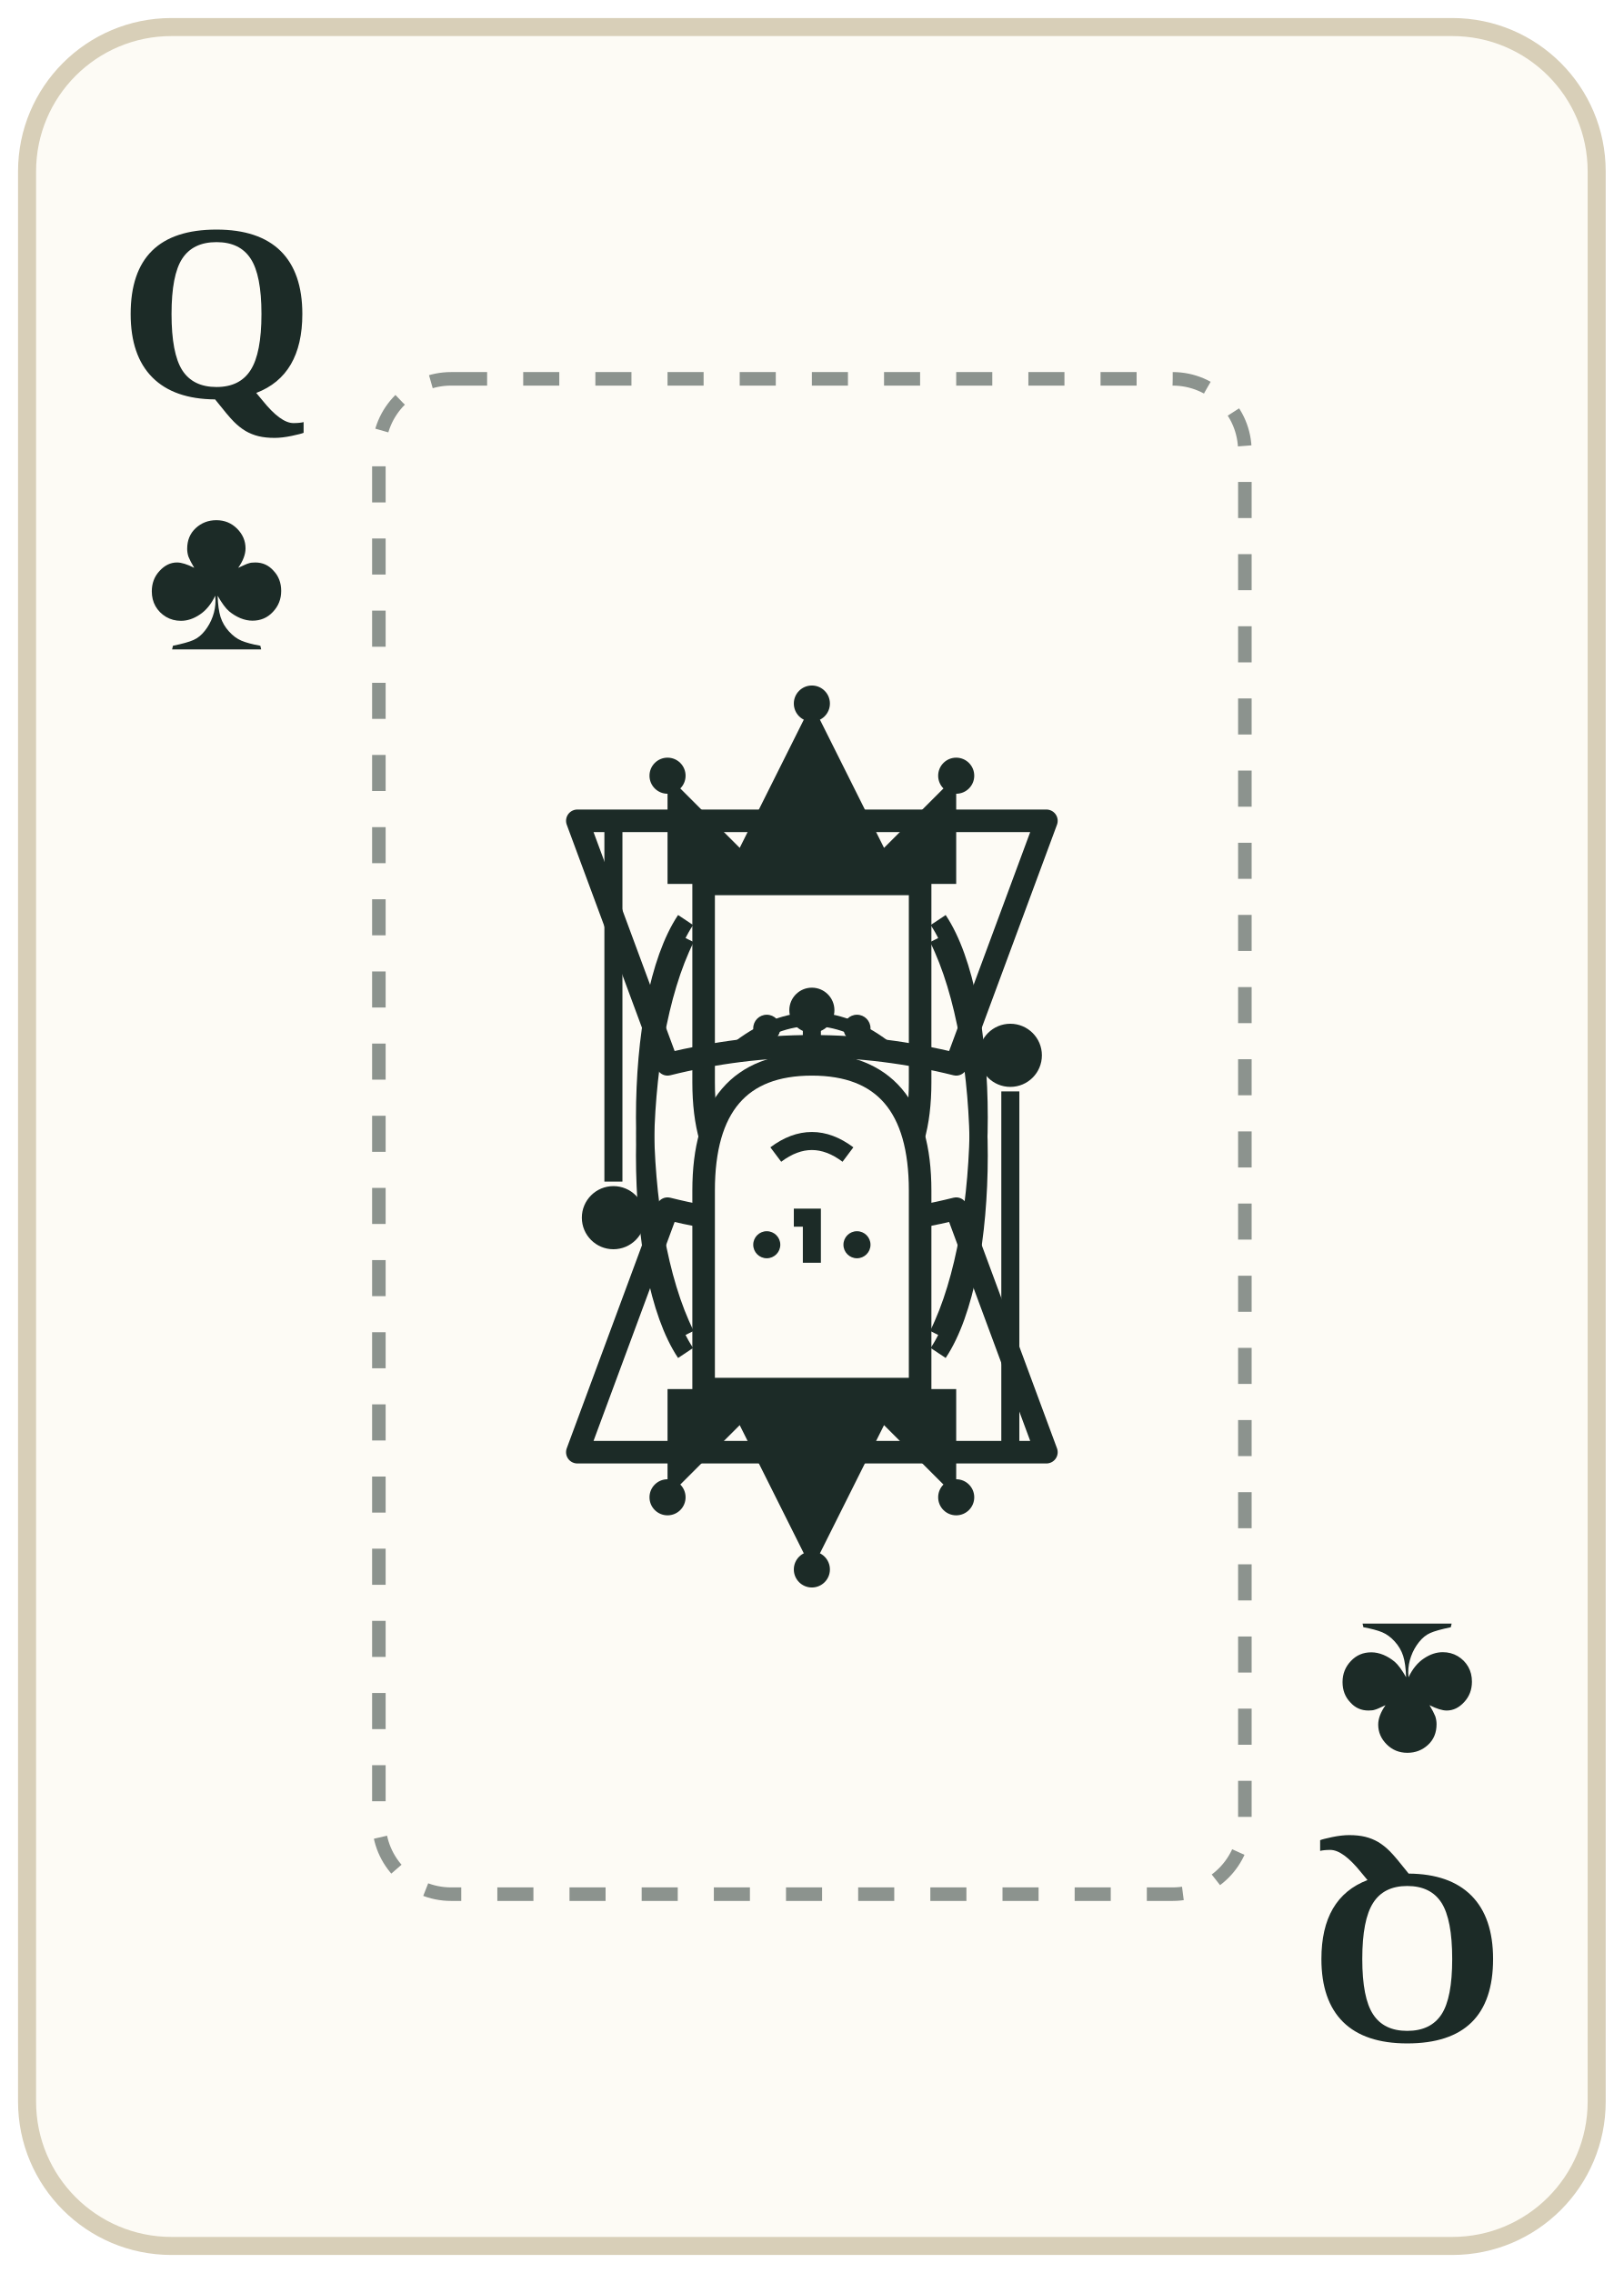
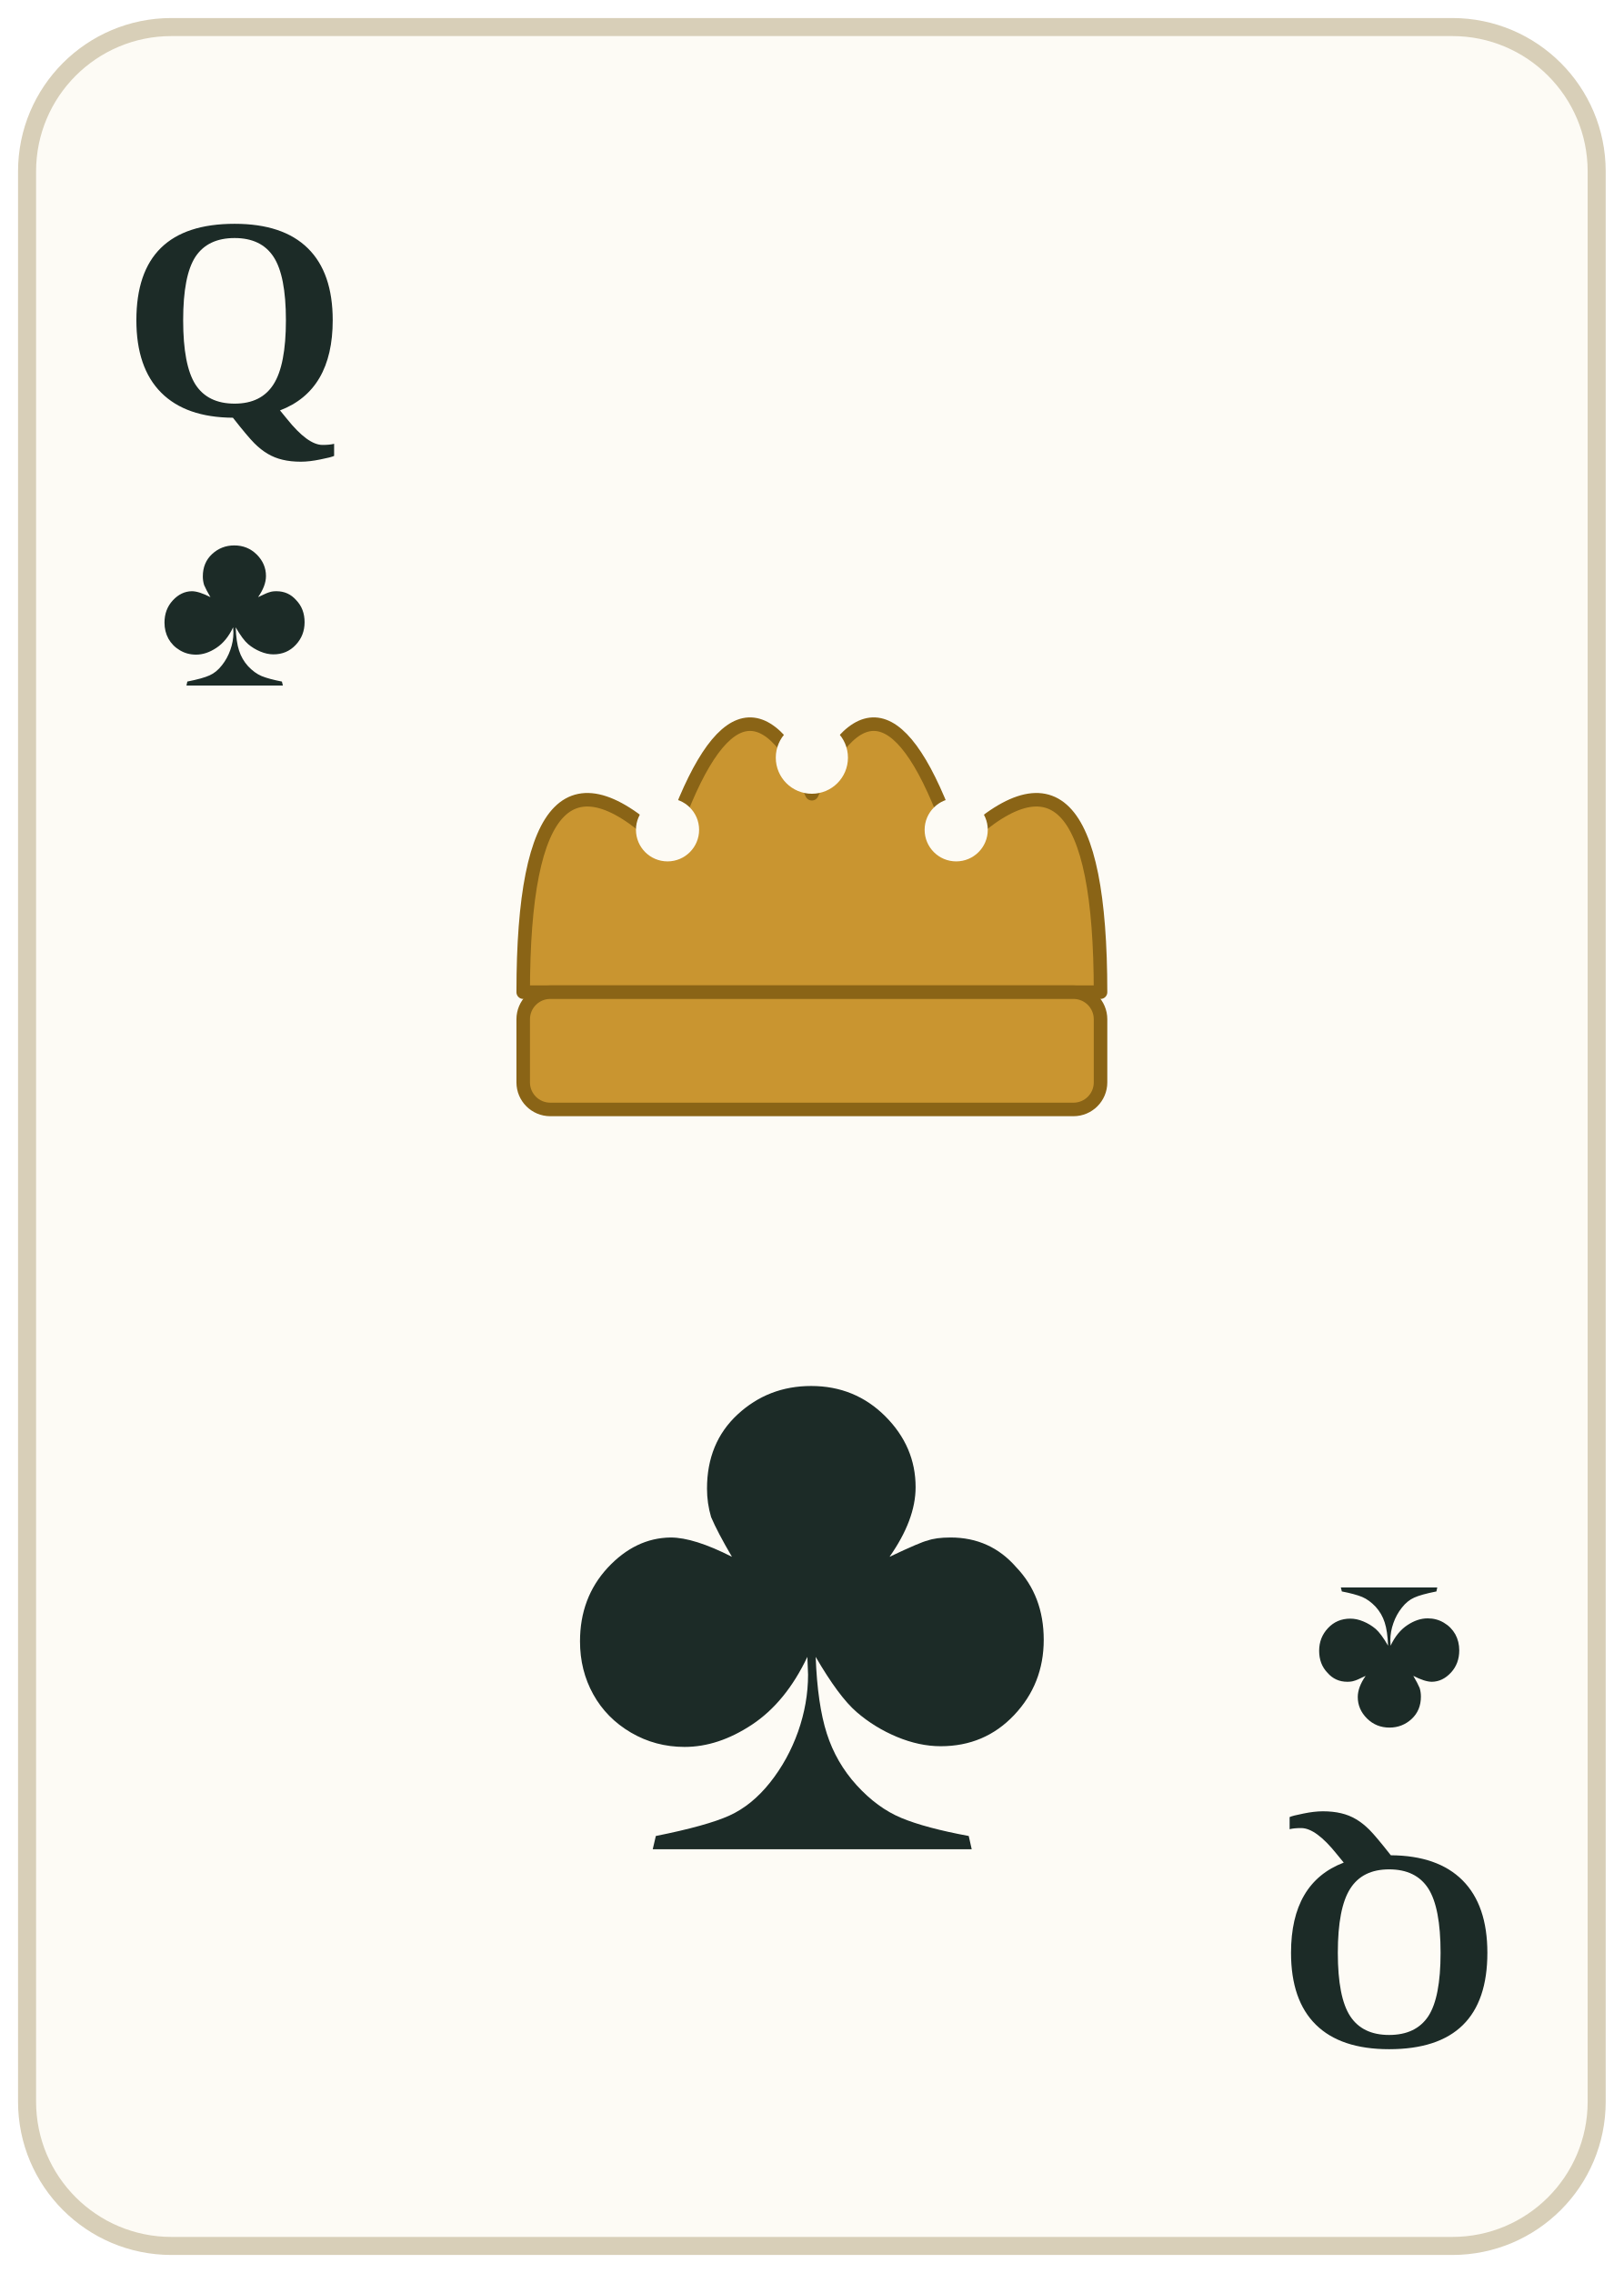
<svg xmlns="http://www.w3.org/2000/svg" viewBox="0 0 180 252" width="180" height="252">
  <rect x="3" y="3" width="174" height="246" rx="16" fill="#fdfbf5" stroke="#d8cfb8" stroke-width="2" />
  <g fill="#1c2b27" font-family="Georgia, 'Times New Roman', serif" font-weight="700">
    <g>
-       <text x="24" y="44" font-size="28" text-anchor="middle">Q</text>
-       <text x="24" y="72" font-size="24" text-anchor="middle">♣</text>
+       <text x="26" y="46" font-size="32" text-anchor="middle">Q</text>
+       <text x="26" y="76" font-size="26" text-anchor="middle">♣</text>
    </g>
    <g transform="rotate(180 90 126)">
-       <text x="24" y="44" font-size="28" text-anchor="middle">Q</text>
-       <text x="24" y="72" font-size="24" text-anchor="middle">♣</text>
+       <text x="26" y="46" font-size="32" text-anchor="middle">Q</text>
+       <text x="26" y="76" font-size="26" text-anchor="middle">♣</text>
    </g>
  </g>
-   <rect x="42" y="42" width="96" height="168" rx="8" fill="none" stroke="#1c2b27" stroke-width="1.5" stroke-dasharray="4 4" opacity="0.5" />
-   <g transform="translate(90, 126)">
-     <g>
-       <path d="M -16,-28 L -16,-40 L -8,-32 L 0,-48 L 8,-32 L 16,-40 L 16,-28 Z" fill="#1c2b27" />
-       <line x1="-12" y1="-28" x2="12" y2="-28" stroke="#fdfbf5" stroke-width="2" />
-       <circle cx="-16" cy="-40" r="2" fill="#1c2b27" />
-       <circle cx="0" cy="-48" r="2" fill="#1c2b27" />
-       <circle cx="16" cy="-40" r="2" fill="#1c2b27" />
-       <path d="M -12,-28 L 12,-28 L 12,-6 Q 12,8 0,8 Q -12,8 -12,-6 Z" fill="#fdfbf5" stroke="#1c2b27" stroke-width="2.5" stroke-linejoin="round" />
-       <path d="M -14,-22 C -20,-10 -20,15 -14,24" fill="none" stroke="#1c2b27" stroke-width="2" />
-       <path d="M 14,-22 C 20,-10 20,15 14,24" fill="none" stroke="#1c2b27" stroke-width="2" />
-       <circle cx="-5" cy="-12" r="1.5" fill="#1c2b27" />
-       <circle cx="5" cy="-12" r="1.5" fill="#1c2b27" />
-       <path d="M 0,-14 L 0,-9 L 2,-9" stroke="#1c2b27" stroke-width="2" fill="none" />
-       <path d="M -4,-2 Q 0,1 4,-2" stroke="#1c2b27" stroke-width="2" fill="none" />
-       <path d="M -26,35 L -16,8 Q 0,12 16,8 L 26,35 Z" fill="none" stroke="#1c2b27" stroke-width="2.5" stroke-linejoin="round" />
-       <path d="M -8,10 Q 0,16 8,10" stroke="#1c2b27" stroke-width="1.5" fill="none" />
-       <circle cx="0" cy="14" r="2.5" fill="#1c2b27" />
-       <path d="M 22,-5 Q 22,15 22,35" stroke="#1c2b27" stroke-width="2" fill="none" />
-       <circle cx="22" cy="-9" r="3.5" fill="#1c2b27" />
-     </g>
-     <g transform="rotate(180)">
-       <path d="M -16,-28 L -16,-40 L -8,-32 L 0,-48 L 8,-32 L 16,-40 L 16,-28 Z" fill="#1c2b27" />
-       <line x1="-12" y1="-28" x2="12" y2="-28" stroke="#fdfbf5" stroke-width="2" />
-       <circle cx="-16" cy="-40" r="2" fill="#1c2b27" />
-       <circle cx="0" cy="-48" r="2" fill="#1c2b27" />
-       <circle cx="16" cy="-40" r="2" fill="#1c2b27" />
-       <path d="M -12,-28 L 12,-28 L 12,-6 Q 12,8 0,8 Q -12,8 -12,-6 Z" fill="#fdfbf5" stroke="#1c2b27" stroke-width="2.5" stroke-linejoin="round" />
-       <path d="M -14,-22 C -20,-10 -20,15 -14,24" fill="none" stroke="#1c2b27" stroke-width="2" />
-       <path d="M 14,-22 C 20,-10 20,15 14,24" fill="none" stroke="#1c2b27" stroke-width="2" />
-       <circle cx="-5" cy="-12" r="1.5" fill="#1c2b27" />
-       <circle cx="5" cy="-12" r="1.5" fill="#1c2b27" />
-       <path d="M 0,-14 L 0,-9 L 2,-9" stroke="#1c2b27" stroke-width="2" fill="none" />
-       <path d="M -4,-2 Q 0,1 4,-2" stroke="#1c2b27" stroke-width="2" fill="none" />
-       <path d="M -26,35 L -16,8 Q 0,12 16,8 L 26,35 Z" fill="none" stroke="#1c2b27" stroke-width="2.5" stroke-linejoin="round" />
-       <path d="M -8,10 Q 0,16 8,10" stroke="#1c2b27" stroke-width="1.5" fill="none" />
-       <circle cx="0" cy="14" r="2.5" fill="#1c2b27" />
-       <path d="M 22,-5 Q 22,15 22,35" stroke="#1c2b27" stroke-width="2" fill="none" />
-       <circle cx="22" cy="-9" r="3.5" fill="#1c2b27" />
-     </g>
+   <g fill="#c99530" stroke="#8a6416" stroke-width="1.5" stroke-linejoin="round" stroke-linecap="round">
+     <path d="M 58,110 Q 58,78 74,94 Q 82,70 90,88 Q 98,70 106,94 Q 122,78 122,110 Z" />
+     <rect x="58" y="110" width="64" height="13" rx="3" />
+     <circle cx="74" cy="92" r="3.5" fill="#fdfbf5" stroke="none" />
+     <circle cx="90" cy="84" r="4" fill="#fdfbf5" stroke="none" />
+     <circle cx="106" cy="92" r="3.5" fill="#fdfbf5" stroke="none" />
  </g>
+   <text x="90" y="176" font-size="86" fill="#1c2b27" text-anchor="middle" dominant-baseline="central" font-family="Georgia, 'Times New Roman', serif" font-weight="700">♣</text>
</svg>
